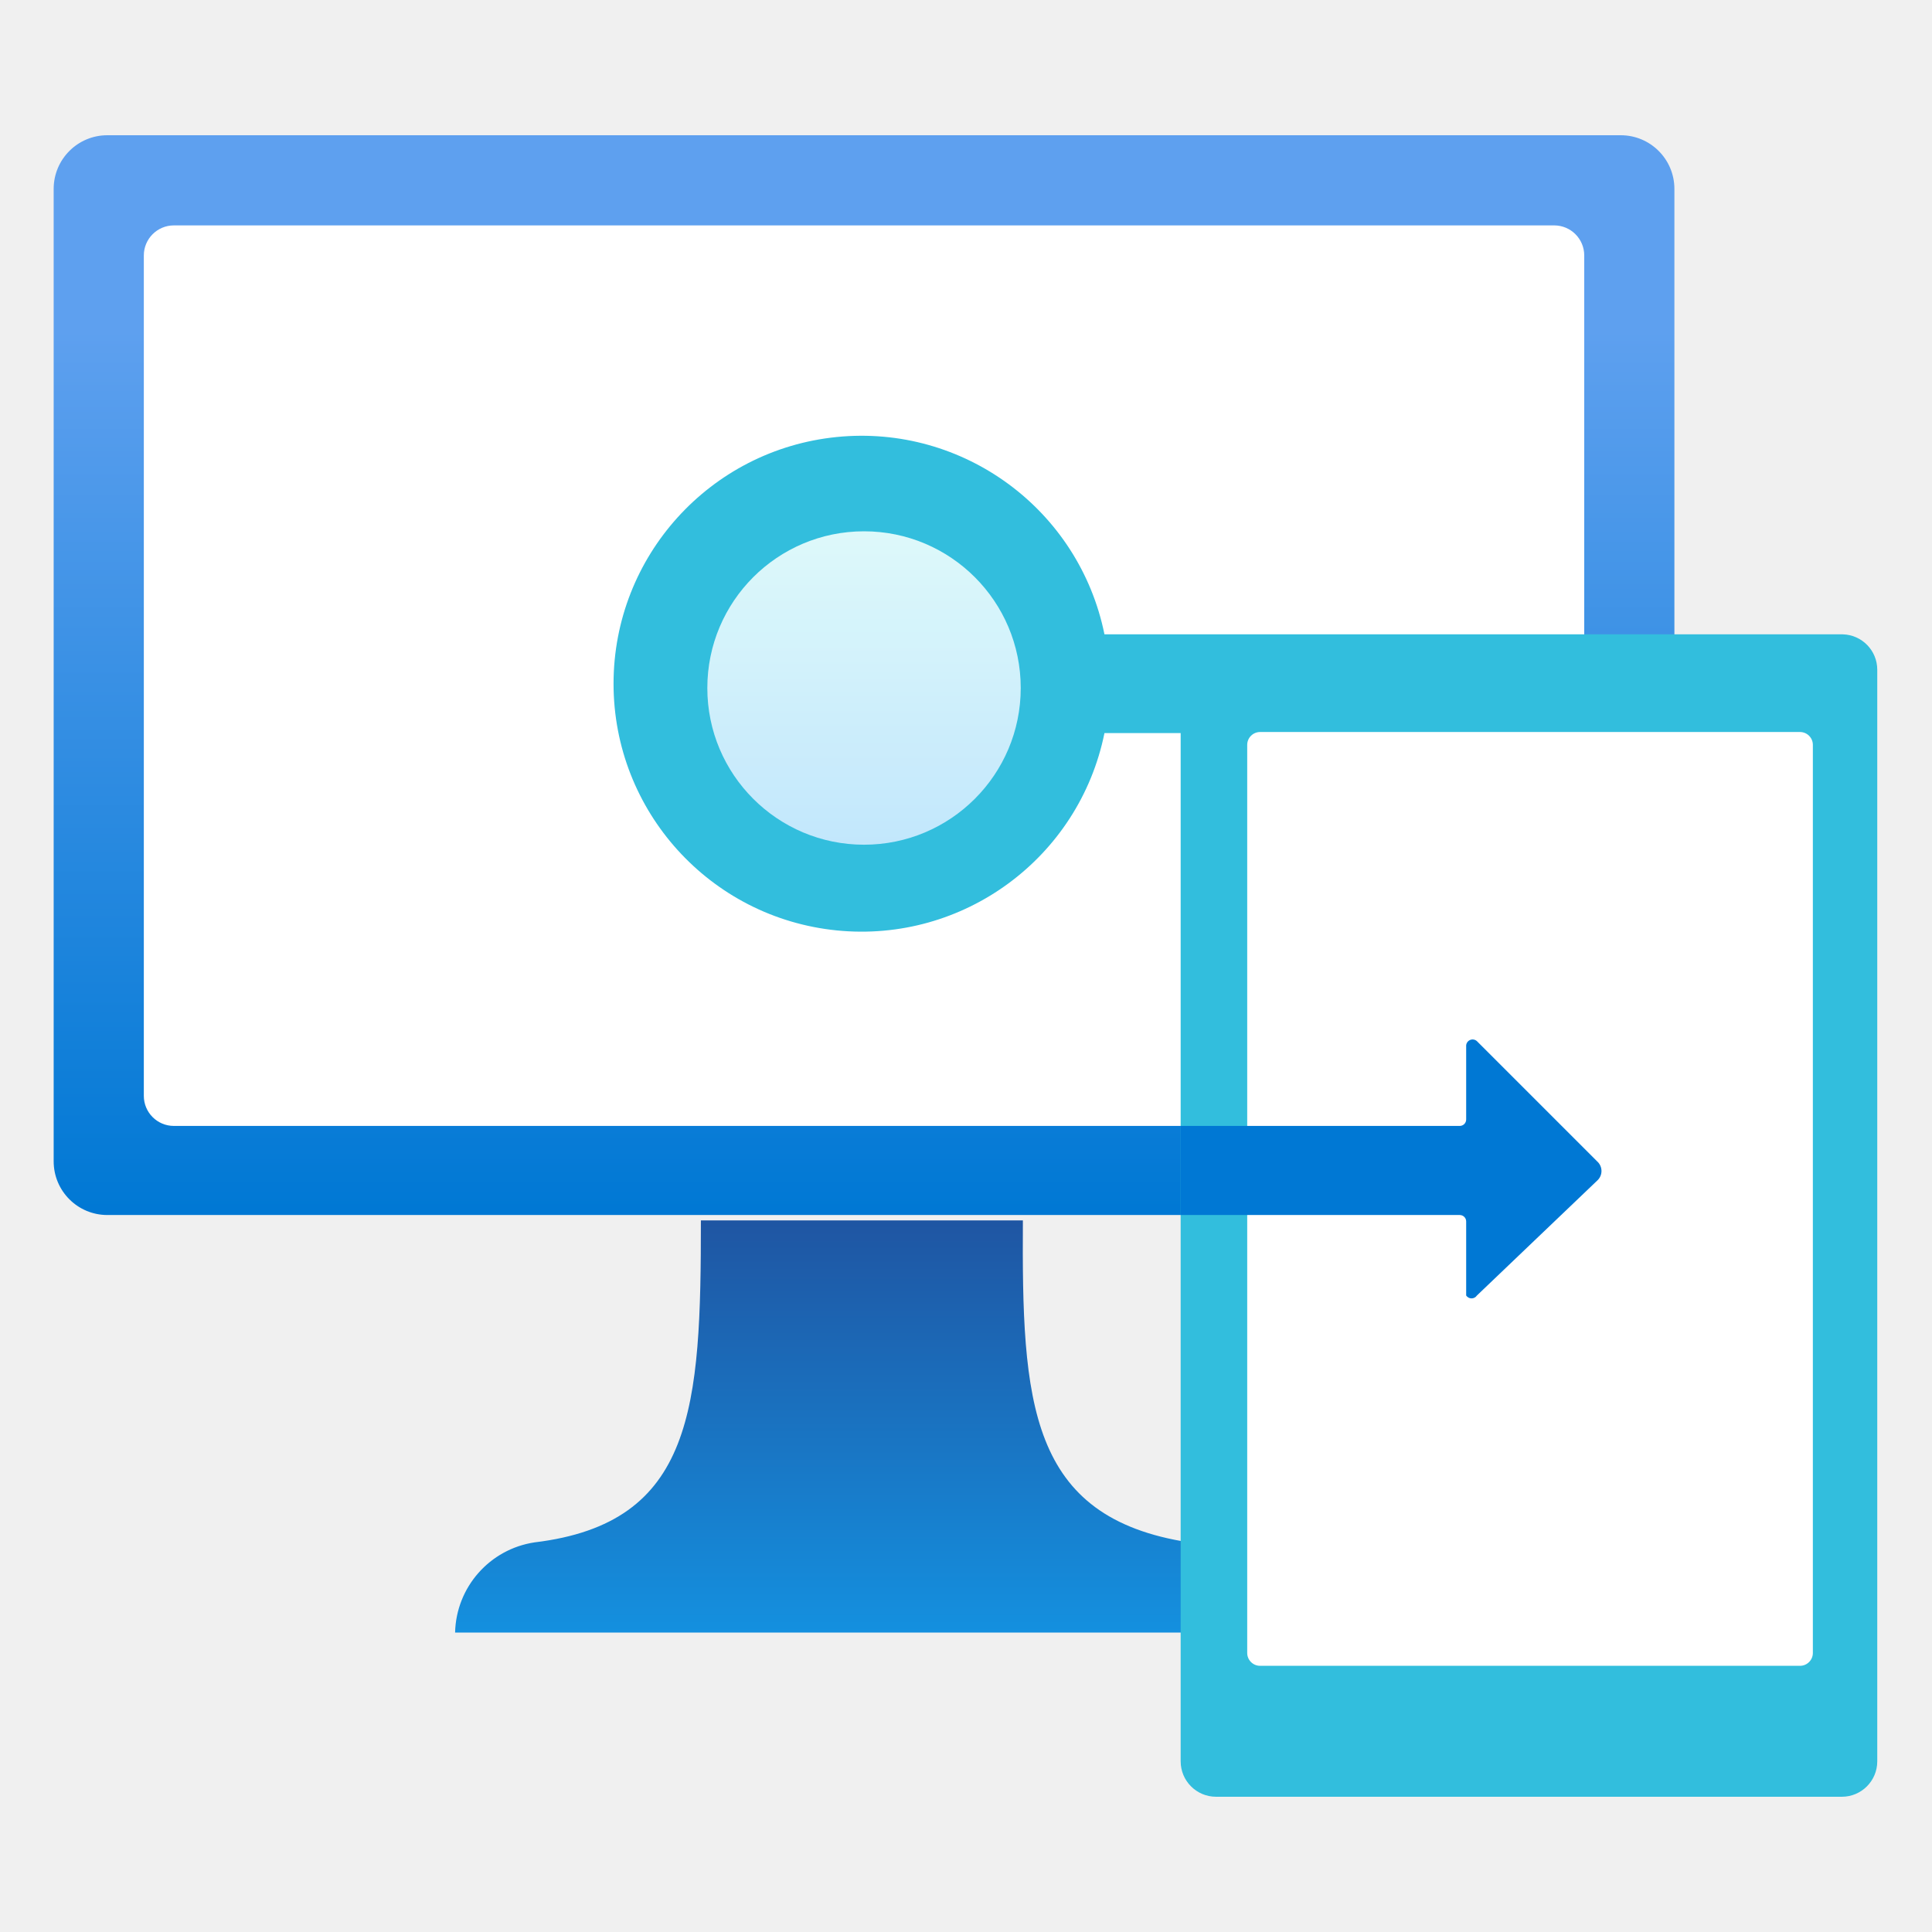
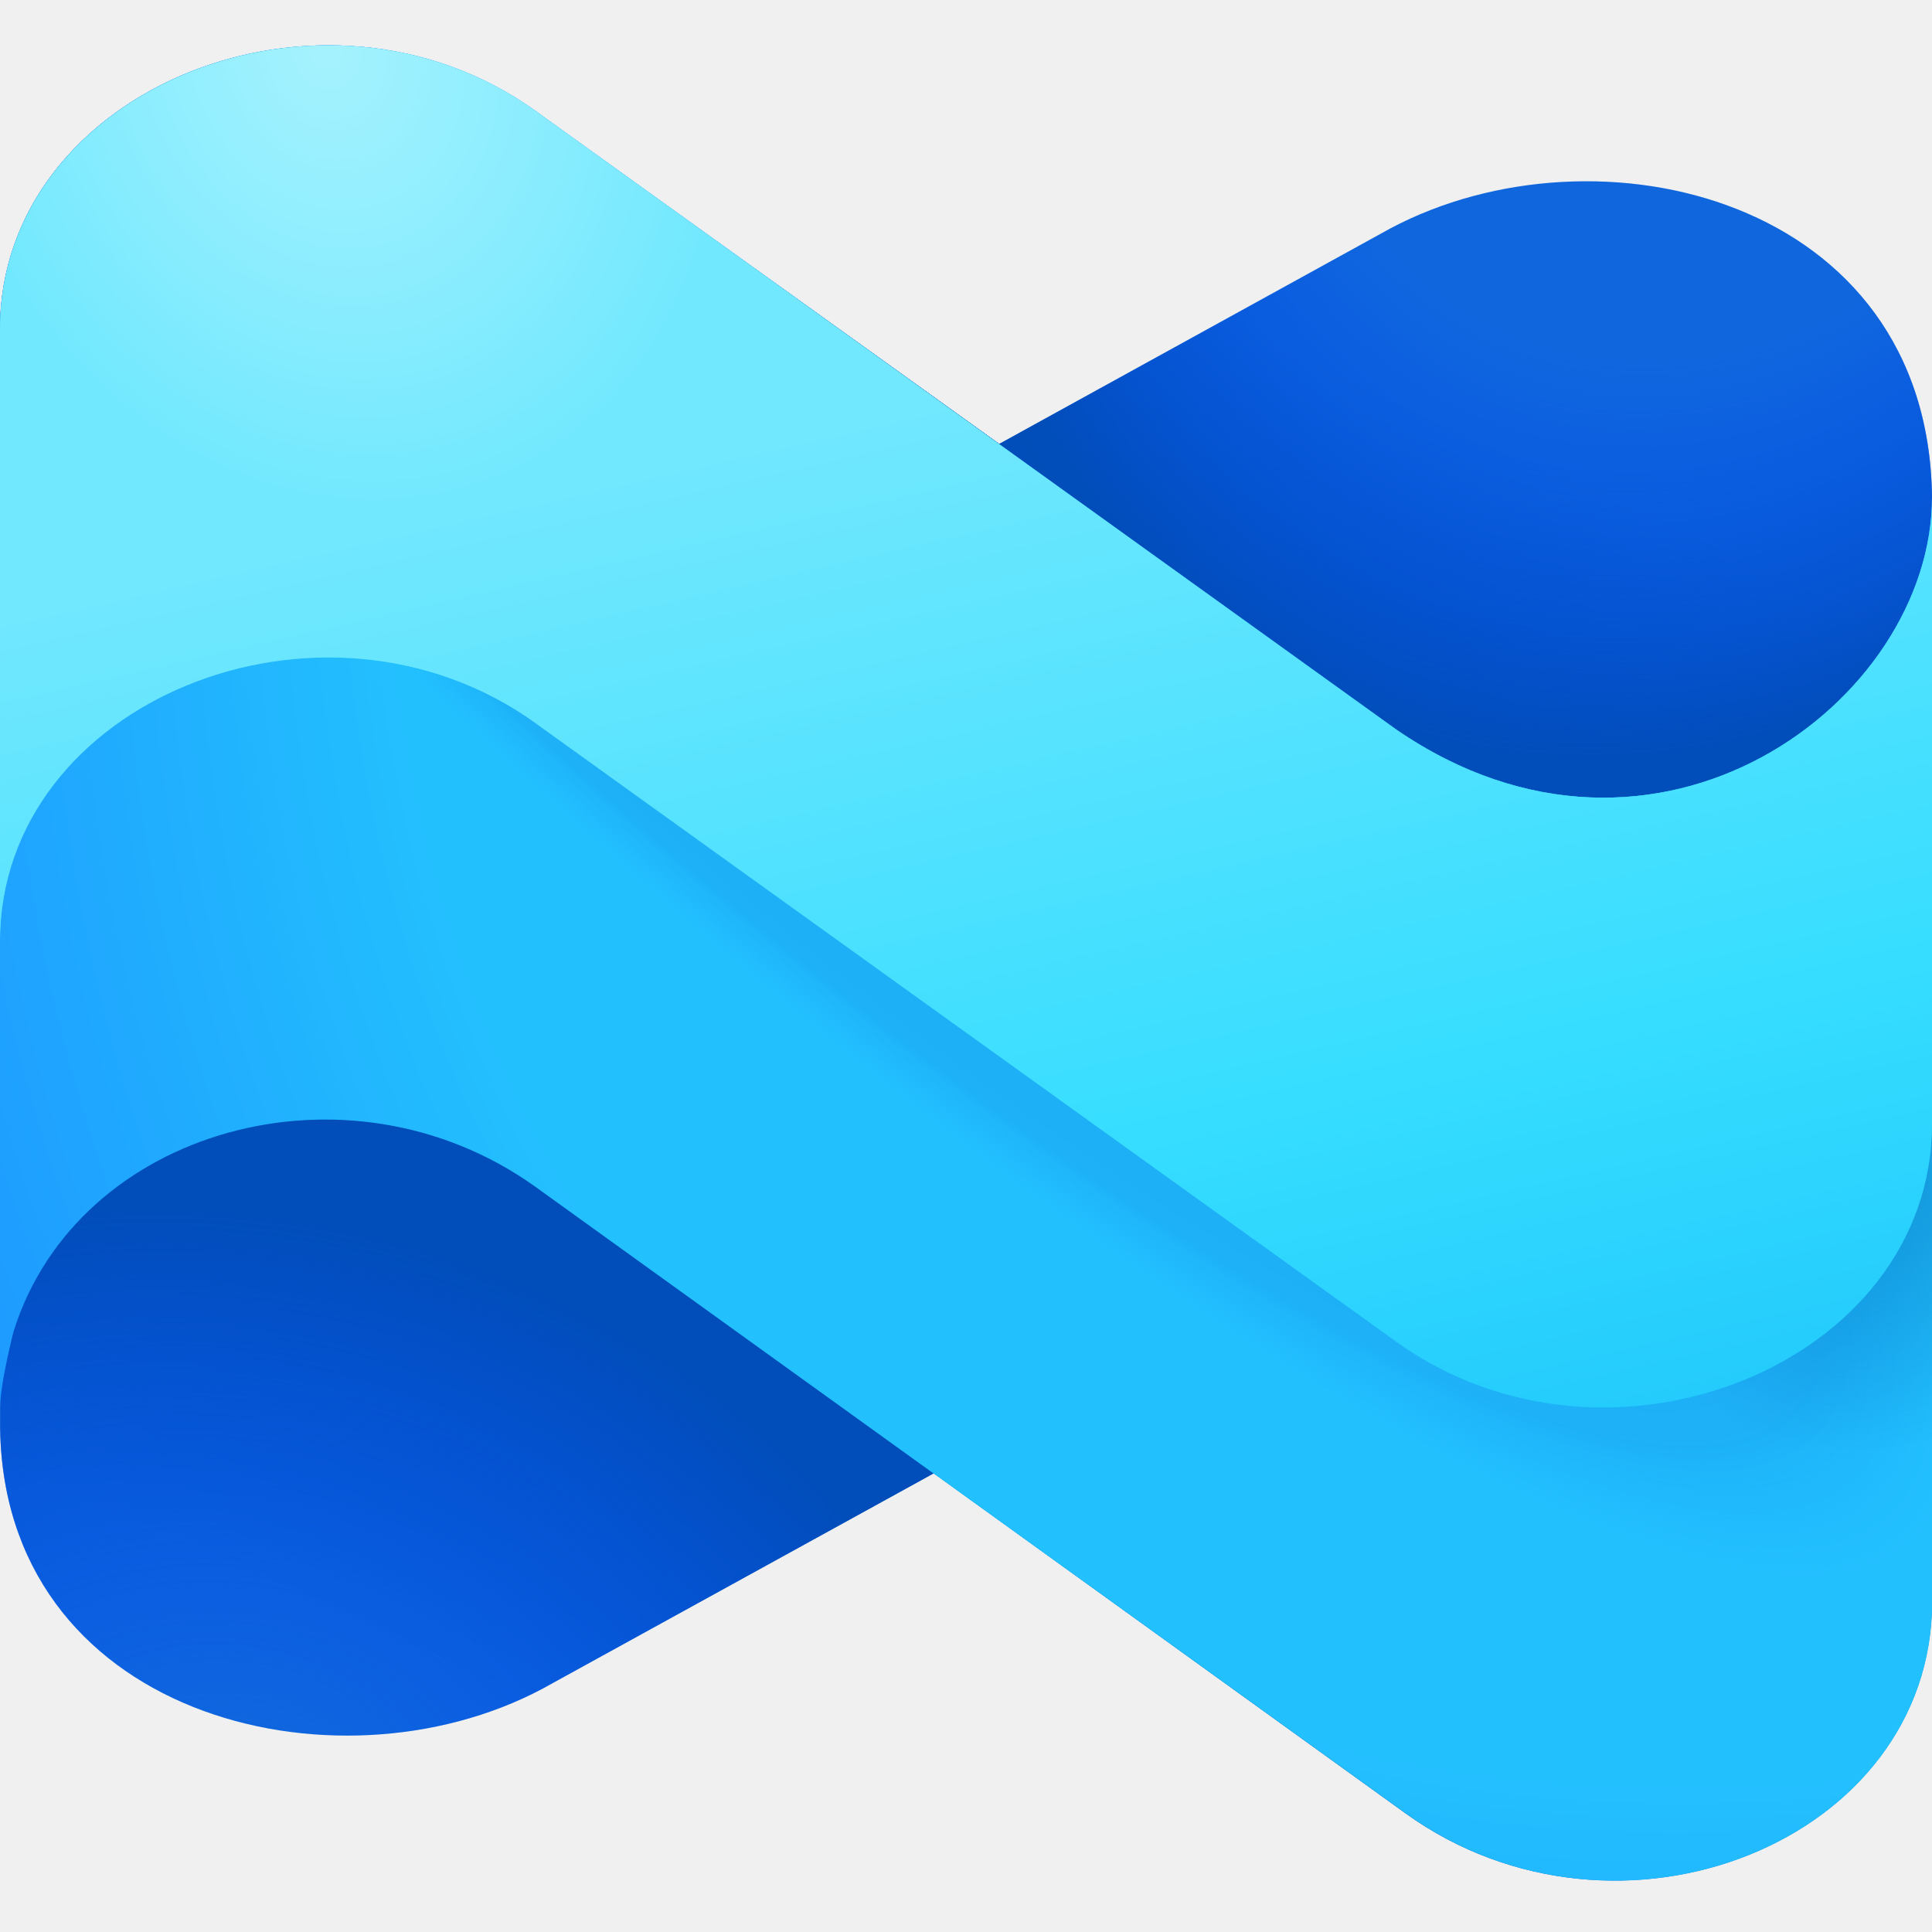
- <svg xmlns="http://www.w3.org/2000/svg" viewBox="0 0 18 18" class="msportalfx-svg-placeholder">
+ <svg xmlns="http://www.w3.org/2000/svg" fill="none" viewBox="0 0 18 18" class="msportalfx-svg-placeholder">
+   <g clip-path="url(#pKrtxugTo__a)">
+     <path fill="url(#pKrtxugTo__b)" d="M-.001 3.068c0-2.236 3.006-3.46 4.992-2.033L9.31 4.136l3.644-2.008C14.879 1.106 17.965 1.839 18 4.63v10.29c0 2.237-2.918 3.403-4.904 1.975L8.7 13.726l-3.649 2.009c-1.944 1.031-5.05.24-5.05-2.477 0-3.262-.003-2.01-.003-10.19" />
+     <path fill="url(#pKrtxugTo__c)" d="M-.001 3.068c0-2.236 3.006-3.46 4.992-2.033L9.31 4.136l3.644-2.008C14.879 1.106 17.965 1.839 18 4.63v10.29c0 2.237-2.918 3.403-4.904 1.975L8.7 13.726l-3.649 2.009c-1.944 1.031-5.05.24-5.05-2.477 0-3.262-.003-2.01-.003-10.19" />
+     <path fill="url(#pKrtxugTo__d)" d="M-.001 3.068c0-2.236 3.006-3.46 4.992-2.033L9.31 4.136l3.644-2.008C14.879 1.106 17.965 1.839 18 4.63v10.29c0 2.237-2.918 3.403-4.904 1.975L8.7 13.726l-3.649 2.009c-1.944 1.031-5.05.24-5.05-2.477 0-3.262-.003-2.01-.003-10.19" />
+     <path fill="url(#pKrtxugTo__e)" d="M4.991 1.035C3.005-.393 0 .832 0 3.068v10.064c0-.245.128-.732.128-.732.592-1.883 3.11-2.59 4.853-1.348l8.117 5.844c1.986 1.428 4.904.262 4.904-1.975V4.631c0 1.91-2.567 3.829-4.992 2.167z" />
+     <path fill="url(#pKrtxugTo__f)" fill-opacity=".25" d="M4.991 1.035C3.005-.393 0 .832 0 3.068v10.064c0-.245.128-.732.128-.732.592-1.883 3.11-2.59 4.853-1.348l8.117 5.844c1.986 1.428 4.904.262 4.904-1.975V4.631c0 1.91-2.567 3.829-4.992 2.167z" />
+     <path fill="url(#pKrtxugTo__g)" fill-opacity=".55" d="M4.991 1.035C3.005-.393 0 .832 0 3.068v10.064c0-.245.128-.732.128-.732.592-1.883 3.11-2.59 4.853-1.348l8.117 5.844c1.986 1.428 4.904.262 4.904-1.975V4.631c0 1.91-2.567 3.829-4.992 2.167z" />
+     <path fill="url(#pKrtxugTo__h)" d="M4.991 6.738C3.005 5.311 0 6.535 0 8.771V3.068C0 .832 3.006-.392 4.992 1.035l8.018 5.763C15.434 8.46 18 6.542 18 4.63v5.837c0 2.236-3.006 3.46-4.992 2.033Q9 9.621 4.99 6.738" />
+     <path fill="url(#pKrtxugTo__i)" fill-opacity=".35" d="M4.991 6.738C3.005 5.311 0 6.535 0 8.771V3.068C0 .832 3.006-.392 4.992 1.035l8.018 5.763C15.434 8.46 18 6.542 18 4.63v5.837c0 2.236-3.006 3.46-4.992 2.033Q9 9.621 4.99 6.738" />
+   </g>
  <defs>
-     <linearGradient id="pyKktU3-W__a" x1="8.05" x2="8.05" y1="11.32" y2="1.26" gradientUnits="userSpaceOnUse">
-       <stop offset="0" stop-color="#0078d4" />
-       <stop offset=".82" stop-color="#5ea0ef" />
+     <radialGradient id="pKrtxugTo__c" cx="0" cy="0" r="1" gradientTransform="matrix(-4.54695 12.00463 -9.18273 -3.47811 16.11 -1.947)" gradientUnits="userSpaceOnUse">
+       <stop offset=".423" stop-color="#004AFF" stop-opacity=".1" />
+       <stop offset=".729" stop-color="#014DB9" />
+       <stop offset=".836" stop-color="#014DB9" stop-opacity=".9" />
+       <stop offset=".955" stop-color="#014DB9" stop-opacity="0" />
+     </radialGradient>
+     <radialGradient id="pKrtxugTo__d" cx="0" cy="0" r="1" gradientTransform="rotate(-73.209 12.644 6.883)scale(10.2083 12.727)" gradientUnits="userSpaceOnUse">
+       <stop offset=".091" stop-color="#004AFF" stop-opacity=".1" />
+       <stop offset=".56" stop-color="#014DB9" />
+       <stop offset=".749" stop-color="#014DB9" stop-opacity=".99" />
+       <stop offset="1" stop-color="#014DB9" stop-opacity="0" />
+     </radialGradient>
+     <radialGradient id="pKrtxugTo__e" cx="0" cy="0" r="1" gradientTransform="matrix(-17.65338 17.73862 -13.66978 -13.6041 19.746 .422)" gradientUnits="userSpaceOnUse">
+       <stop offset=".249" stop-color="#23C0FE" />
+       <stop offset=".717" stop-color="#23C0FE" />
+       <stop offset=".995" stop-color="#1C91FF" />
+     </radialGradient>
+     <radialGradient id="pKrtxugTo__f" cx="0" cy="0" r="1" gradientTransform="rotate(45.115 .505 7.365)scale(17.9039 4.26129)" gradientUnits="userSpaceOnUse">
+       <stop offset=".165" stop-color="#096DD6" stop-opacity="0" />
+       <stop offset=".484" stop-color="#096DD6" />
+       <stop offset=".901" stop-color="#0876DE" stop-opacity=".814" />
+       <stop offset="1" stop-color="#029AFF" stop-opacity="0" />
+     </radialGradient>
+     <radialGradient id="pKrtxugTo__g" cx="0" cy="0" r="1" gradientTransform="rotate(91.655 3.365 13.874)scale(2.8367 2.62634)" gradientUnits="userSpaceOnUse">
+       <stop stop-color="#0068B3" />
+       <stop offset=".93" stop-color="#006CB8" stop-opacity="0" />
+     </radialGradient>
+     <radialGradient id="pKrtxugTo__i" cx="0" cy="0" r="1" gradientTransform="matrix(1.5737 4.08556 -3.36906 1.29772 3.019 .422)" gradientUnits="userSpaceOnUse">
+       <stop stop-color="#CCF9FF" stop-opacity=".93" />
+       <stop offset="1" stop-color="#35DDFF" />
+     </radialGradient>
+     <linearGradient id="pKrtxugTo__b" x1="7.687" x2="13.824" y1="17.522" y2="4.019" gradientUnits="userSpaceOnUse">
+       <stop offset=".02" stop-color="#1169DA" />
+       <stop offset=".435" stop-color="#0151BD" />
+       <stop offset=".614" stop-color="#014DB7" />
+       <stop offset="1" stop-color="#126AD9" />
    </linearGradient>
-     <linearGradient id="pyKktU3-W__b" x1="8.05" x2="8.05" y1="15.21" y2="11.32" gradientUnits="userSpaceOnUse">
-       <stop offset="0" stop-color="#1490df" />
-       <stop offset=".98" stop-color="#1f56a3" />
+     <linearGradient id="pKrtxugTo__h" x1="5.131" x2="8.007" y1="4.455" y2="17.018" gradientUnits="userSpaceOnUse">
+       <stop stop-color="#92EEFE" />
+       <stop offset=".565" stop-color="#35DDFF" />
+       <stop offset="1" stop-color="#08B1F9" />
    </linearGradient>
-     <linearGradient id="pyKktU3-W__c" x1="8.05" x2="8.05" y1="7.87" y2="4.94" gradientUnits="userSpaceOnUse">
-       <stop offset="0" stop-color="#d2ebff" />
-       <stop offset="1" stop-color="#f0fffd" />
-     </linearGradient>
+     <clipPath id="pKrtxugTo__a">
+       <path fill="#fff" d="M0 0h18v18H0z" />
+     </clipPath>
  </defs>
-   <rect width="15.1" height="10.06" x=".5" y="1.26" fill="url(#pyKktU3-W__a)" rx=".5" />
-   <rect width="13.42" height="8.39" x="1.34" y="2.1" fill="#fff" rx=".28" />
-   <path fill="url(#pyKktU3-W__b)" d="M11.08 14.37c-1.5-.23-1.56-1.31-1.55-3h-3c0 1.74-.06 2.82-1.55 3a.87.87 0 0 0-.74.84h7.54a.88.88 0 0 0-.7-.84" />
-   <path fill="#32bedd" d="M17.17 5.91h-6.88a2.31 2.31 0 1 0 0 .92H11v9.58a.33.33 0 0 0 .33.33h5.83a.33.33 0 0 0 .33-.33V6.24a.33.33 0 0 0-.32-.33" />
-   <rect width="5.27" height="8.7" x="11.62" y="6.82" fill="#fff" rx=".12" />
-   <circle cx="8.05" cy="6.41" r="1.46" fill="url(#pyKktU3-W__c)" opacity=".9" />
-   <path fill="#0078d4" d="M14.88 10.82 13.76 9.7a.06.06 0 0 0-.1.05v.68a.06.06 0 0 1-.06.06H11v.83h2.6a.06.06 0 0 1 .06.06v.69a.06.06 0 0 0 .1 0L14.88 11a.12.12 0 0 0 0-.18" />
  <style>.msportalfx-svg-c01{fill:#fff}.msportalfx-svg-c02{fill:#e5e5e5}.msportalfx-svg-c03{fill:#a0a1a2}.msportalfx-svg-c04{fill:#7a7a7a}.msportalfx-svg-c05{fill:#3e3e3e}.msportalfx-svg-c06{fill:#1e1e1e}.msportalfx-svg-c07{fill:#0f0f0f}.msportalfx-svg-c08{fill:#ba141a}.msportalfx-svg-c09{fill:#dd5900}.msportalfx-svg-c10{fill:#ff8c00}.msportalfx-svg-c11{fill:#fcd116}.msportalfx-svg-c12{fill:#fee087}.msportalfx-svg-c13{fill:#b8d432}.msportalfx-svg-c14,.msportalfx-svg-c32{fill:#57a300}.msportalfx-svg-c15{fill:#59b4d9}.msportalfx-svg-c16{fill:#3999c6}.msportalfx-svg-c17{fill:#804998}.msportalfx-svg-c18{fill:#ec008c}.msportalfx-svg-c19{fill:#0072c6}.msportalfx-svg-c20{fill:#68217a}.msportalfx-svg-c21{fill:#00188f}.msportalfx-svg-c22{fill:#e81123}.fxs-mode-light .msportalfx-svg-c22{fill:#a4262c}.msportalfx-svg-c23{fill:#cae3f3}.msportalfx-svg-c24{fill:#59aed3}.msportalfx-svg-c25{fill:#4c3b12}.msportalfx-svg-c26{fill:#be9555}.msportalfx-svg-c27{fill:#4f4d52}.msportalfx-svg-c28{fill:#ef6f59}.msportalfx-svg-c29{fill:#f7cb64}.msportalfx-svg-c30{fill:#fdd8db}.msportalfx-svg-c31{fill:#f6ffec}.msportalfx-svg-c33{fill:#8a2da5}.msportalfx-svg-c34{fill:#e00b1c}.msportalfx-svg-c35{fill:#015cda}.msportalfx-svg-c36{fill:#5db300}.msportalfx-svg-c97{fill:#ffb900}.msportalfx-svg-c98{fill:#00a4ef}.msportalfx-svg-c99{fill:#f25022}.msportalfx-inverted-theme .msportalfx-svg-c05,.fxs-theme-dark .msportalfx-svg-c05{fill:#777}.msportalfx-inverted-theme .msportalfx-svg-c07,.fxs-theme-dark .msportalfx-svg-c07{fill:#f2f2f2}.msportalfx-svg-palette-white{fill:#fff}.msportalfx-svg-palette-blue{fill:#015cda}.msportalfx-svg-palette-black{fill:#1e1e1e}.msportalfx-svg-palette-green{fill:#57a300}.msportalfx-svg-palette-gray{fill:#a0a1a2}.msportalfx-svg-palette-inherit{fill:inherit}.msportalfx-svg-badge{position:absolute;left:0;bottom:0;min-height:10px;min-width:10px}.fxc-menu-icon&gt;.msportalfx-svg-badge{left:-2px;bottom:-2px;min-height:8px;min-width:8px}.msportalfx-svg-disabled{filter:grayscale(100%)}.msportalfx-svg-loading-square{animation:ProgressFlagAnimation 1.45s infinite ease-in-out;transform-origin:50%}.msportalfx-svg-loading-square:nth-child(1){animation-delay:0s}.msportalfx-svg-loading-square:nth-child(2){animation-delay:.2s}.msportalfx-svg-loading-square:nth-child(3){animation-delay:.4s}@keyframes ProgressFlagAnimation{0%{transform:scale(1);opacity:.3}36.1%{transform:scale(1.06);opacity:1}50%{transform:scale(1.06);opacity:1}86.1%{transform:scale(1);opacity:.3}}.msportalfx-svg-flip-horizontal&gt;svg,svg.msportalfx-svg-flip-horizontal{transform:scaleX(-1)}.msportalfx-svg-fabric-rotate360{animation:ImageRotation 1.3s cubic-bezier(.53,.21,.29,.67) infinite}@keyframes ImageRotation{0%{transform:rotate(-45deg)}100%{transform:rotate(315deg)}}.fxs-svg-number .msportalfx-font-bold{font-size:10px;fill:#0065ad}.fxs-svg-number .fxs-svg-circle{stroke-width:0%;fill:#0078d4}.fxs-svg-number .fxs-svg-text{fill:#fff;font-size:10px}.fxs-svg-number.msportalfx-svg-disabled{filter:grayscale(0%)}.fxs-svg-number.msportalfx-svg-disabled .fxs-svg-circle{fill:#fff;stroke-width:1px;stroke:#949494}.fxs-svg-number.msportalfx-svg-disabled .fxs-svg-text{fill:#949494}.fxs-theme-dark .fxs-svg-number .fxs-svg-text{fill:#0f0f0f}.fxs-theme-dark .fxs-svg-number .fxs-svg-circle{stroke-width:0%;fill:#0078d4}.fxs-theme-dark .fxs-svg-number.msportalfx-svg-disabled .fxs-svg-circle{fill:#0f0f0f;stroke-width:1px;stroke:#949494}.fxs-theme-dark .fxs-svg-number.msportalfx-svg-disabled .fxs-svg-text{fill:#949494}</style>
</svg>
